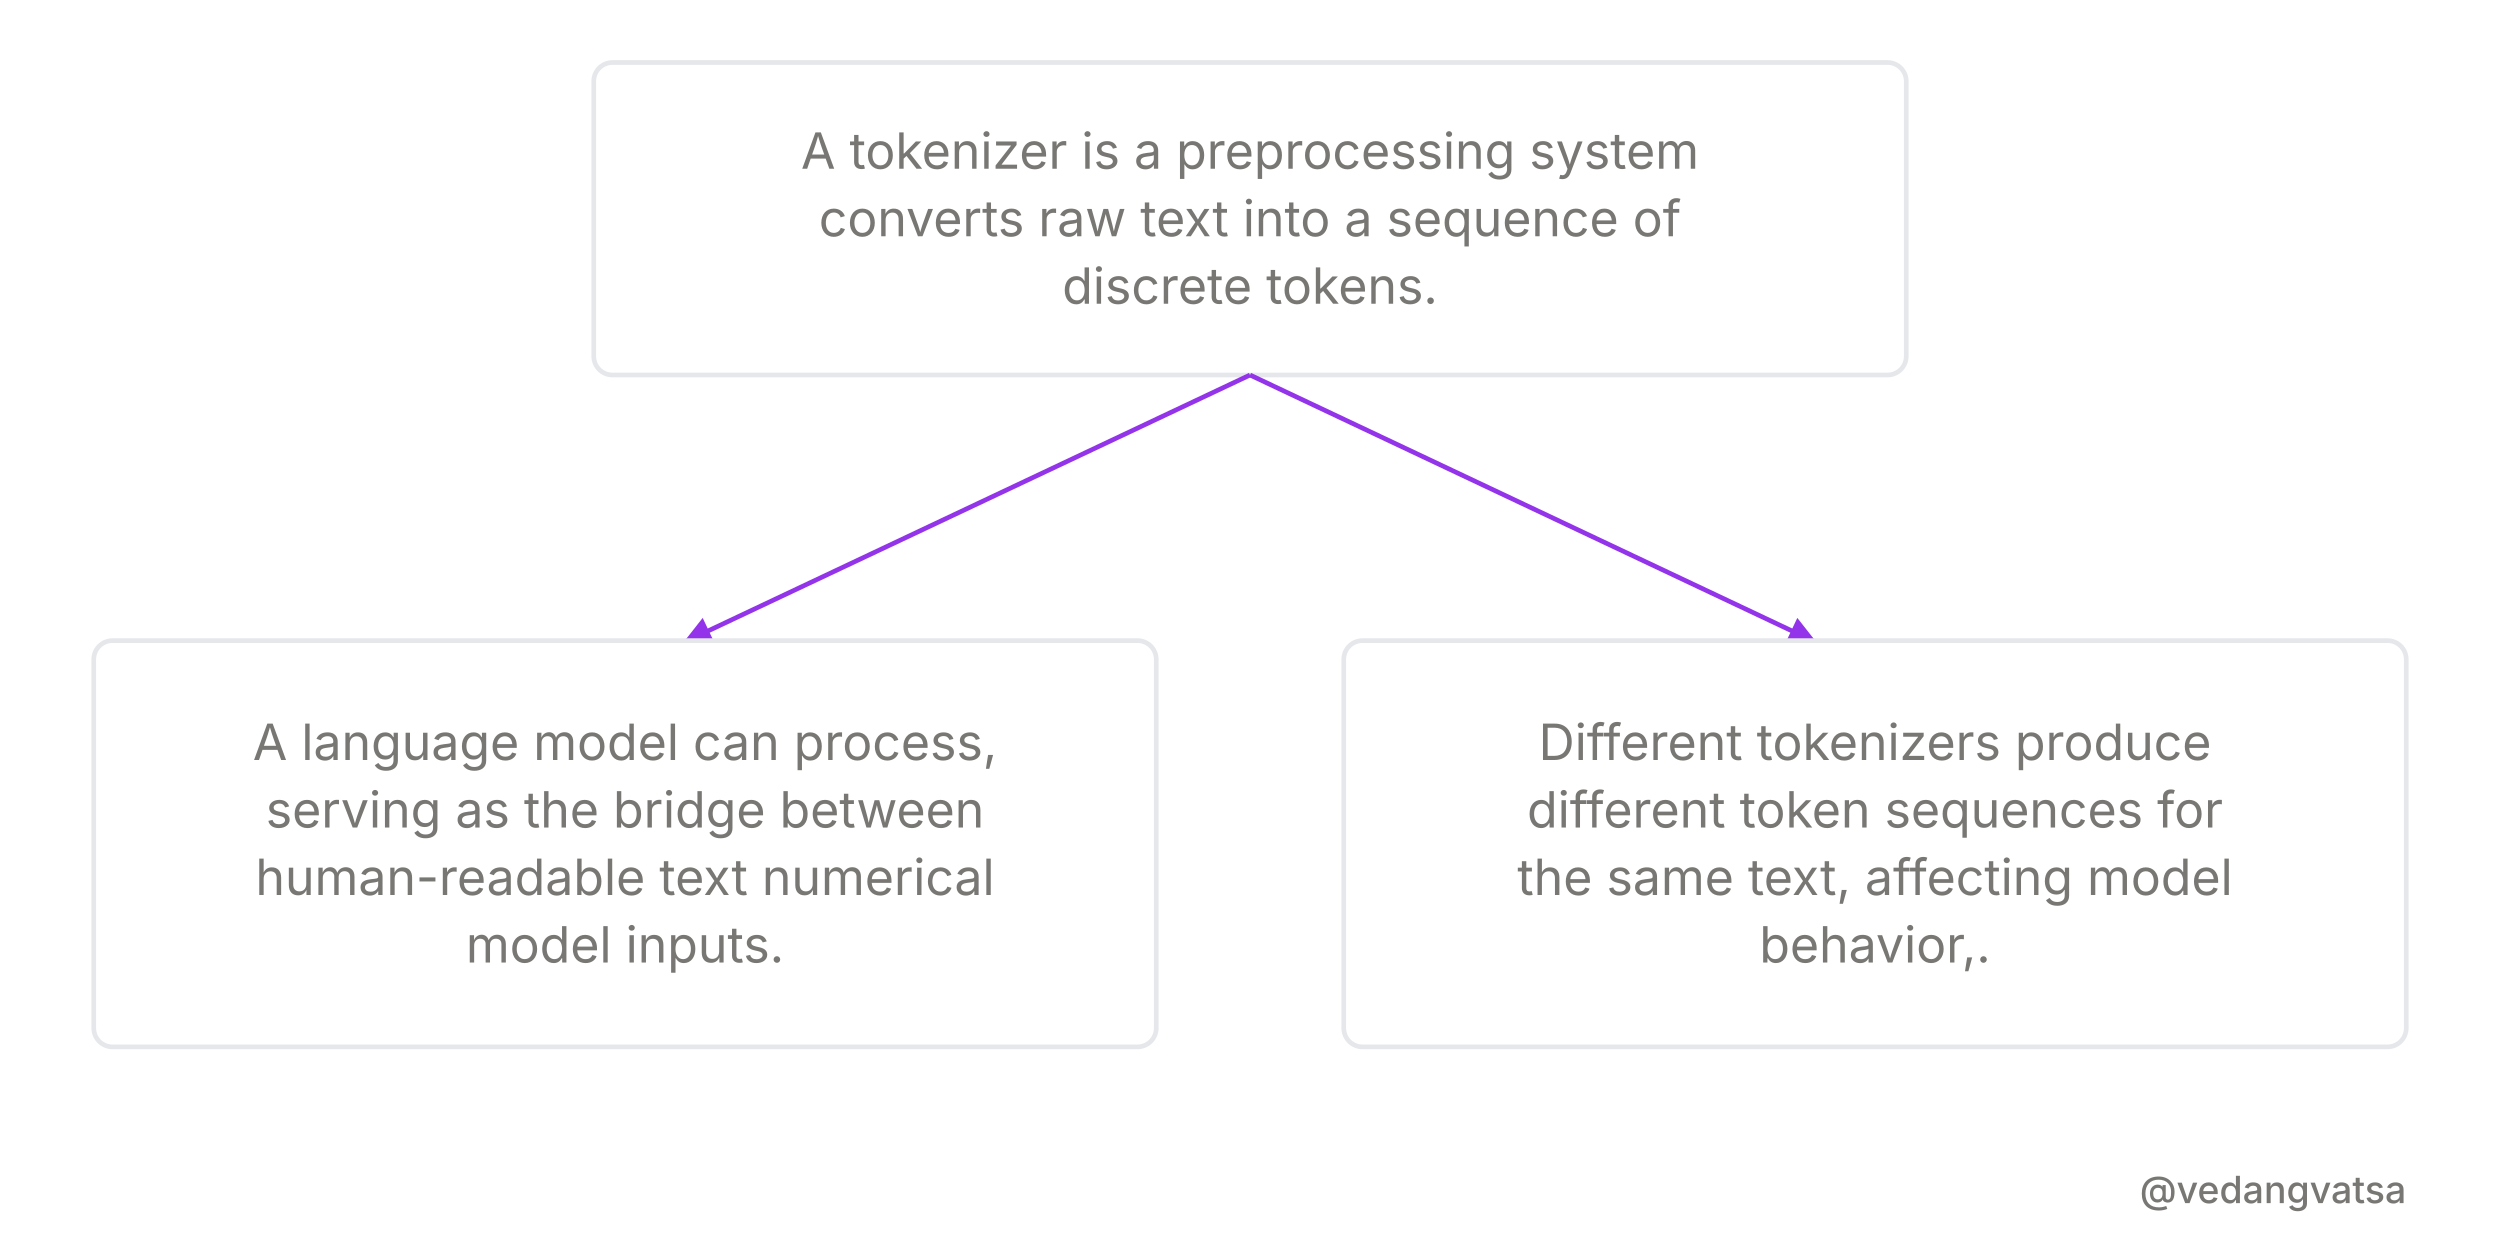
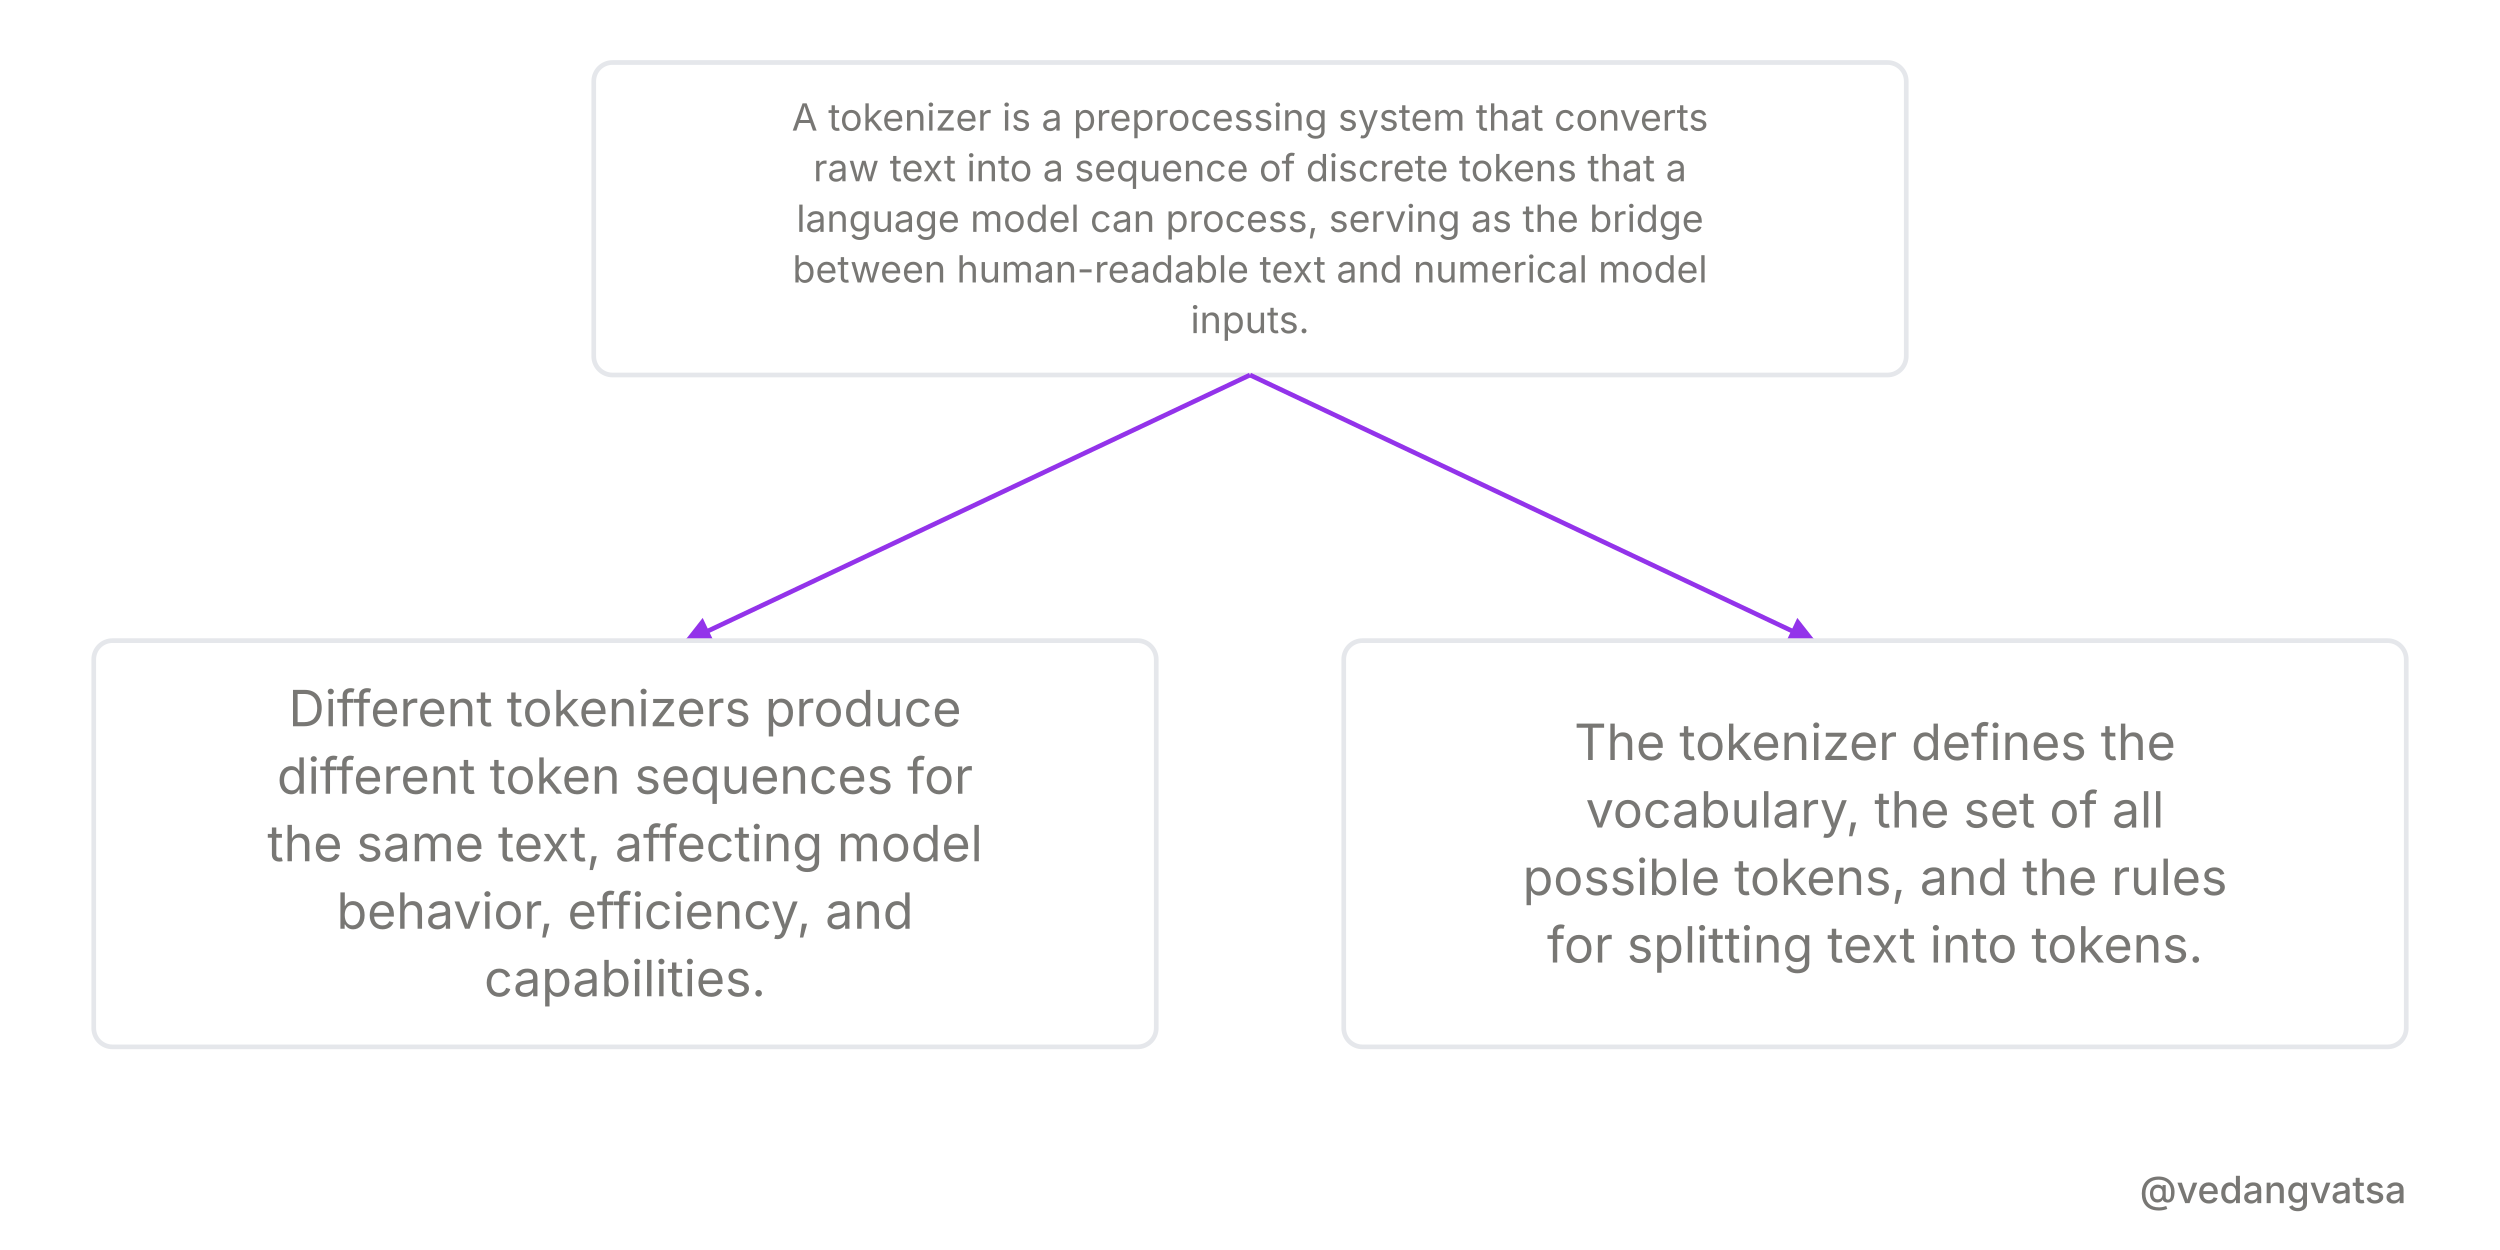
<svg xmlns="http://www.w3.org/2000/svg" viewBox="0 0 800 400" width="800" height="400" style="background-color:#ffffff">
  <defs>
    <marker id="arrow" markerWidth="6" markerHeight="6" refX="5" refY="3" orient="auto">
      <path d="M 0 0 L 6 3 L 0 6 z" fill="#9333ea" />
    </marker>
  </defs>
  <rect width="800" height="400" fill="#ffffff" />
  <g>
    <rect x="190" y="20" width="420" height="100" rx="6" fill="#ffffff" stroke="#e5e7eb" stroke-width="1.5" />
-     <text x="400" y="54" font-family="'Inter',sans-serif" font-weight="400" font-size="16" fill="#787774" text-anchor="middle">A tokenizer is a preprocessing system</text>
-     <text x="400" y="75.6" font-family="'Inter',sans-serif" font-weight="400" font-size="16" fill="#787774" text-anchor="middle">converts raw text into a sequence of</text>
-     <text x="400" y="97.2" font-family="'Inter',sans-serif" font-weight="400" font-size="16" fill="#787774" text-anchor="middle">discrete tokens.</text>
+     <text x="400" y="41.8" font-family="'Inter',sans-serif" font-weight="400" font-size="12" fill="#787774" text-anchor="middle">A tokenizer is a preprocessing system that converts</text>
+     <text x="400" y="58" font-family="'Inter',sans-serif" font-weight="400" font-size="12" fill="#787774" text-anchor="middle">raw text into a sequence of discrete tokens that a</text>
+     <text x="400" y="74.2" font-family="'Inter',sans-serif" font-weight="400" font-size="12" fill="#787774" text-anchor="middle">language model can process, serving as the bridge</text>
+     <text x="400" y="90.4" font-family="'Inter',sans-serif" font-weight="400" font-size="12" fill="#787774" text-anchor="middle">between human-readable text and numerical model</text>
+     <text x="400" y="106.6" font-family="'Inter',sans-serif" font-weight="400" font-size="12" fill="#787774" text-anchor="middle">inputs.</text>
    <path d="M 400 120 L 220 205" fill="none" stroke="#9333ea" stroke-width="1.5" marker-end="url(#arrow)" />
    <path d="M 400 120 L 580 205" fill="none" stroke="#9333ea" stroke-width="1.5" marker-end="url(#arrow)" />
    <rect x="30" y="205" width="340" height="130" rx="6" fill="#ffffff" stroke="#e5e7eb" stroke-width="1.5" />
-     <text x="200" y="243.2" font-family="'Inter',sans-serif" font-weight="400" font-size="16" fill="#787774" text-anchor="middle">A language model can process,</text>
-     <text x="200" y="264.8" font-family="'Inter',sans-serif" font-weight="400" font-size="16" fill="#787774" text-anchor="middle">serving as the bridge between</text>
-     <text x="200" y="286.4" font-family="'Inter',sans-serif" font-weight="400" font-size="16" fill="#787774" text-anchor="middle">human-readable text numerical</text>
-     <text x="200" y="308" font-family="'Inter',sans-serif" font-weight="400" font-size="16" fill="#787774" text-anchor="middle">model inputs.</text>
+     <text x="200" y="232.4" font-family="'Inter',sans-serif" font-weight="400" font-size="16" fill="#787774" text-anchor="middle">Different tokenizers produce</text>
+     <text x="200" y="254" font-family="'Inter',sans-serif" font-weight="400" font-size="16" fill="#787774" text-anchor="middle">different token sequences for</text>
+     <text x="200" y="275.6" font-family="'Inter',sans-serif" font-weight="400" font-size="16" fill="#787774" text-anchor="middle">the same text, affecting model</text>
+     <text x="200" y="297.2" font-family="'Inter',sans-serif" font-weight="400" font-size="16" fill="#787774" text-anchor="middle">behavior, efficiency, and</text>
+     <text x="200" y="318.8" font-family="'Inter',sans-serif" font-weight="400" font-size="16" fill="#787774" text-anchor="middle">capabilities.</text>
    <rect x="430" y="205" width="340" height="130" rx="6" fill="#ffffff" stroke="#e5e7eb" stroke-width="1.5" />
-     <text x="600" y="243.2" font-family="'Inter',sans-serif" font-weight="400" font-size="16" fill="#787774" text-anchor="middle">Different tokenizers produce</text>
-     <text x="600" y="264.8" font-family="'Inter',sans-serif" font-weight="400" font-size="16" fill="#787774" text-anchor="middle">different token sequences for</text>
-     <text x="600" y="286.4" font-family="'Inter',sans-serif" font-weight="400" font-size="16" fill="#787774" text-anchor="middle">the same text, affecting model</text>
-     <text x="600" y="308" font-family="'Inter',sans-serif" font-weight="400" font-size="16" fill="#787774" text-anchor="middle">behavior,.</text>
+     <text x="600" y="243.2" font-family="'Inter',sans-serif" font-weight="400" font-size="16" fill="#787774" text-anchor="middle">The tokenizer defines the</text>
+     <text x="600" y="264.8" font-family="'Inter',sans-serif" font-weight="400" font-size="16" fill="#787774" text-anchor="middle">vocabulary, the set of all</text>
+     <text x="600" y="286.4" font-family="'Inter',sans-serif" font-weight="400" font-size="16" fill="#787774" text-anchor="middle">possible tokens, and the rules</text>
+     <text x="600" y="308" font-family="'Inter',sans-serif" font-weight="400" font-size="16" fill="#787774" text-anchor="middle">for splitting text into tokens.</text>
  </g>
  <rect x="0" y="360" width="800" height="40" fill="#ffffff" opacity="0.9" />
  <text x="770" y="385" font-family="'Inter',sans-serif" font-weight="500" font-size="12" fill="#787774" text-anchor="end">@vedangvatsa</text>
</svg>
